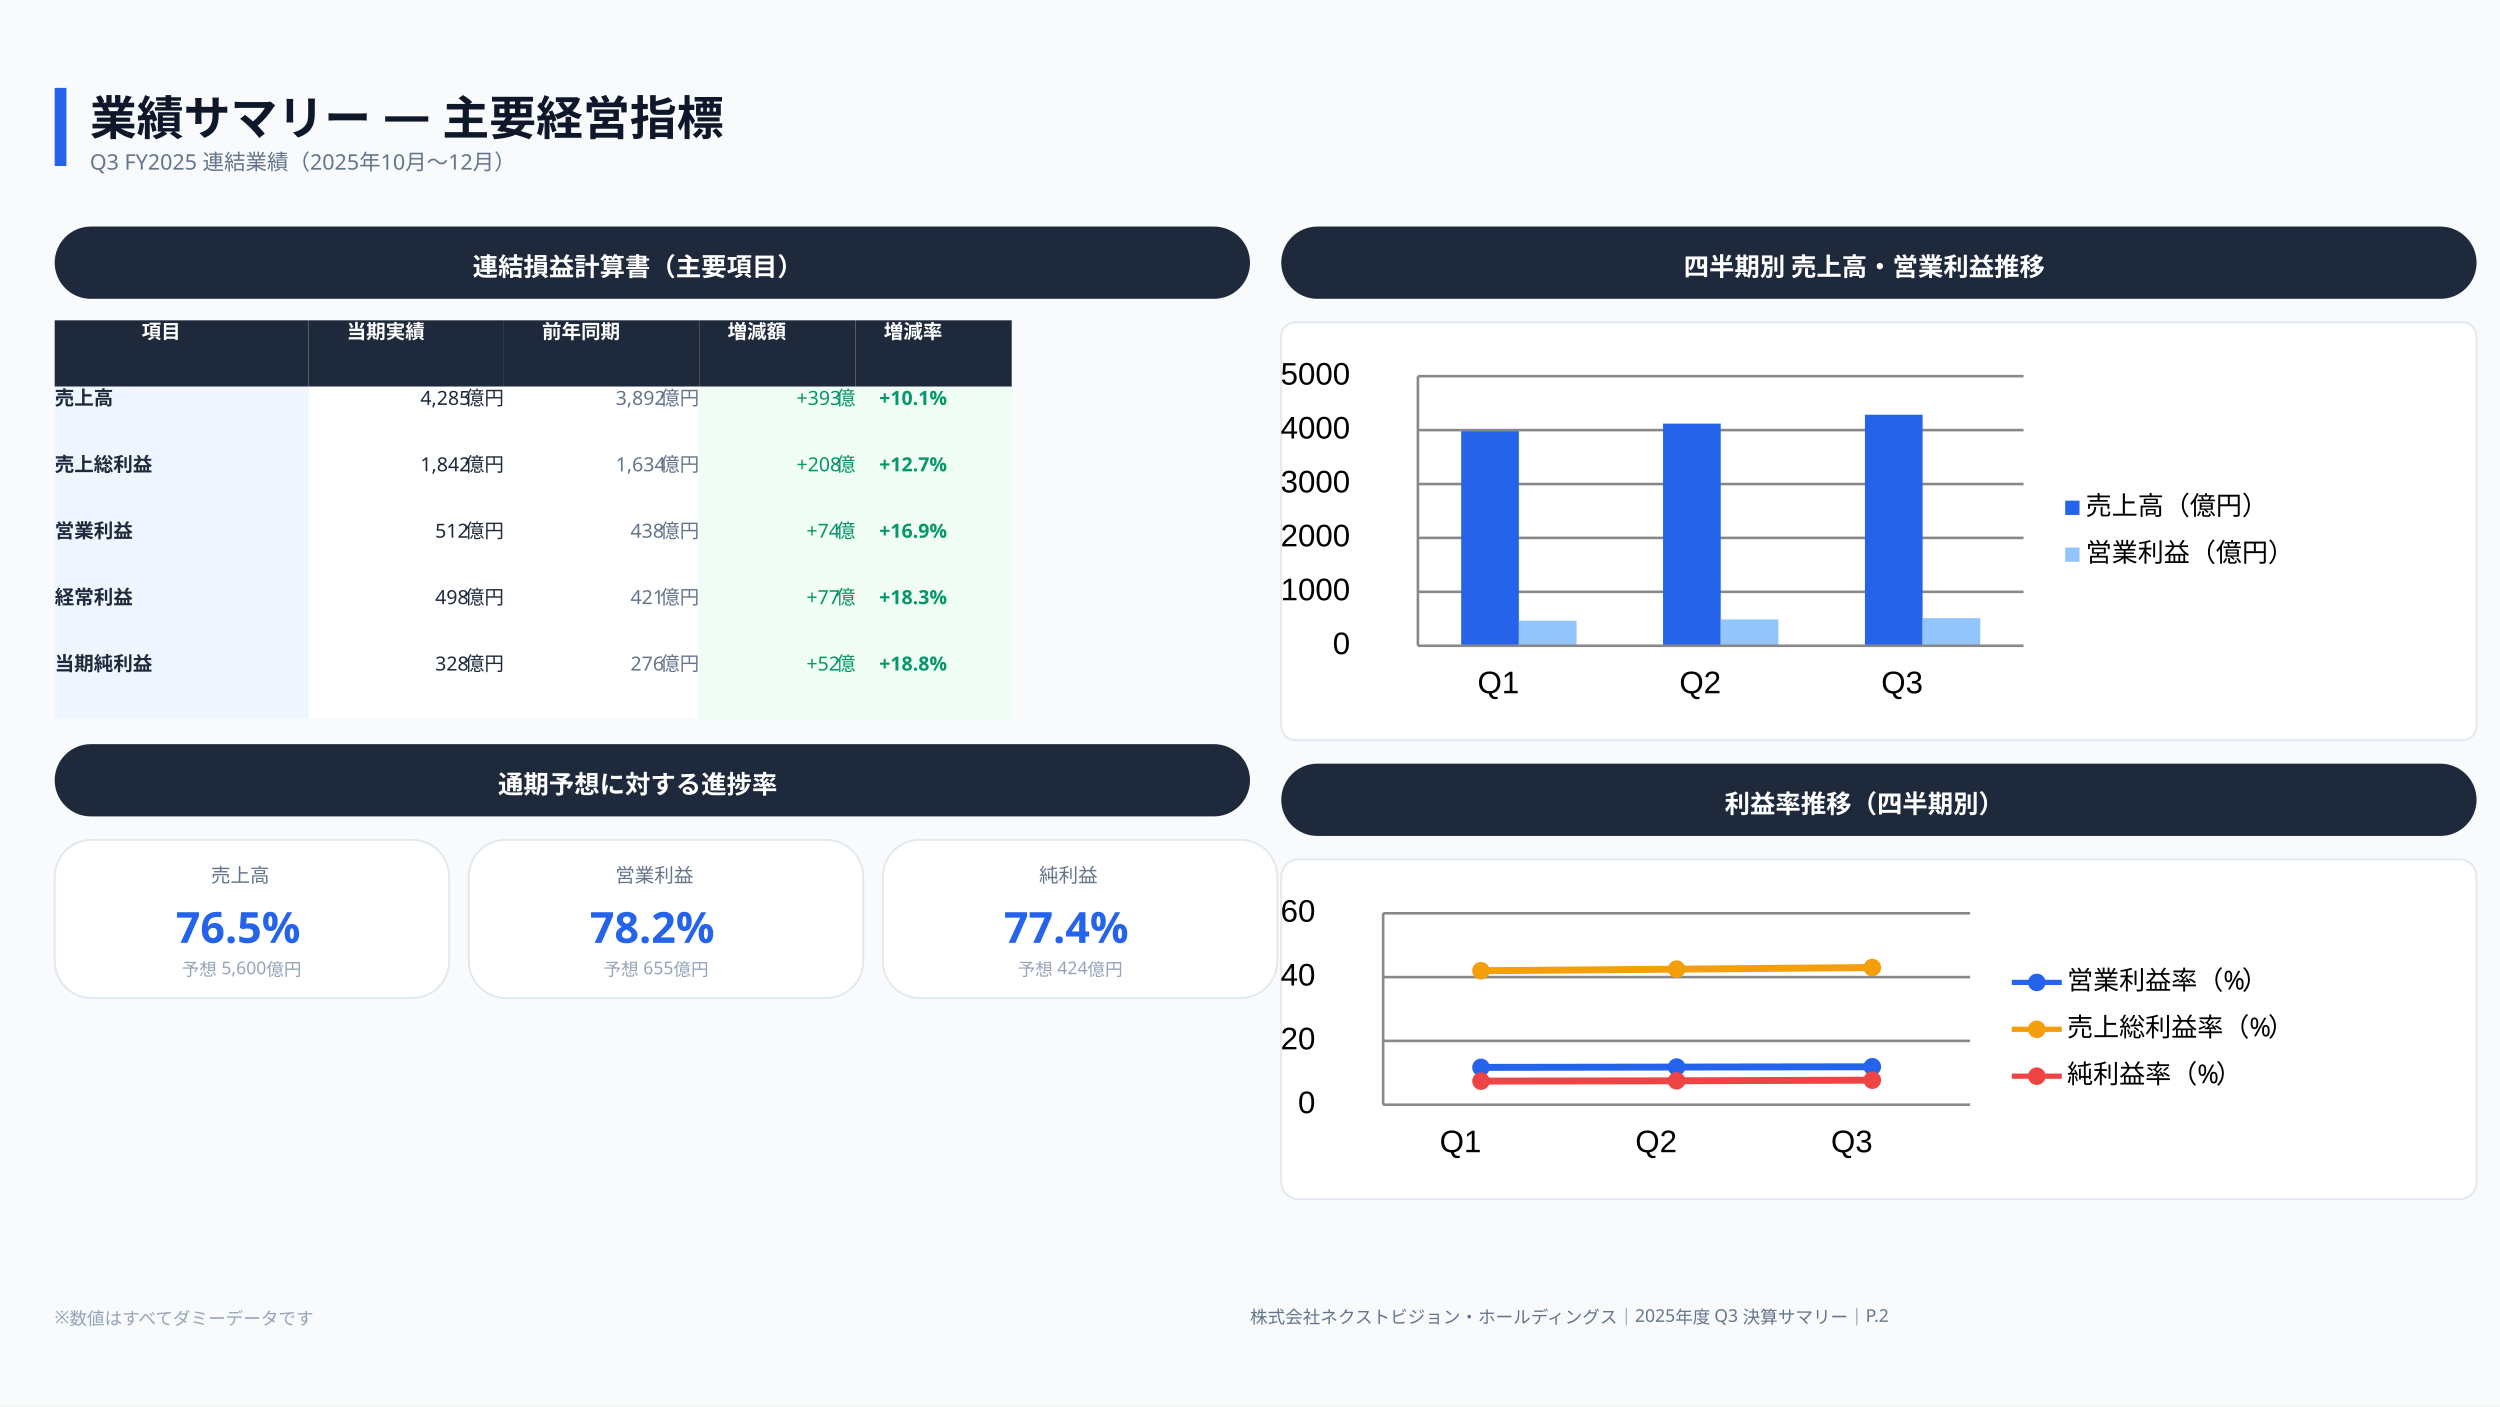
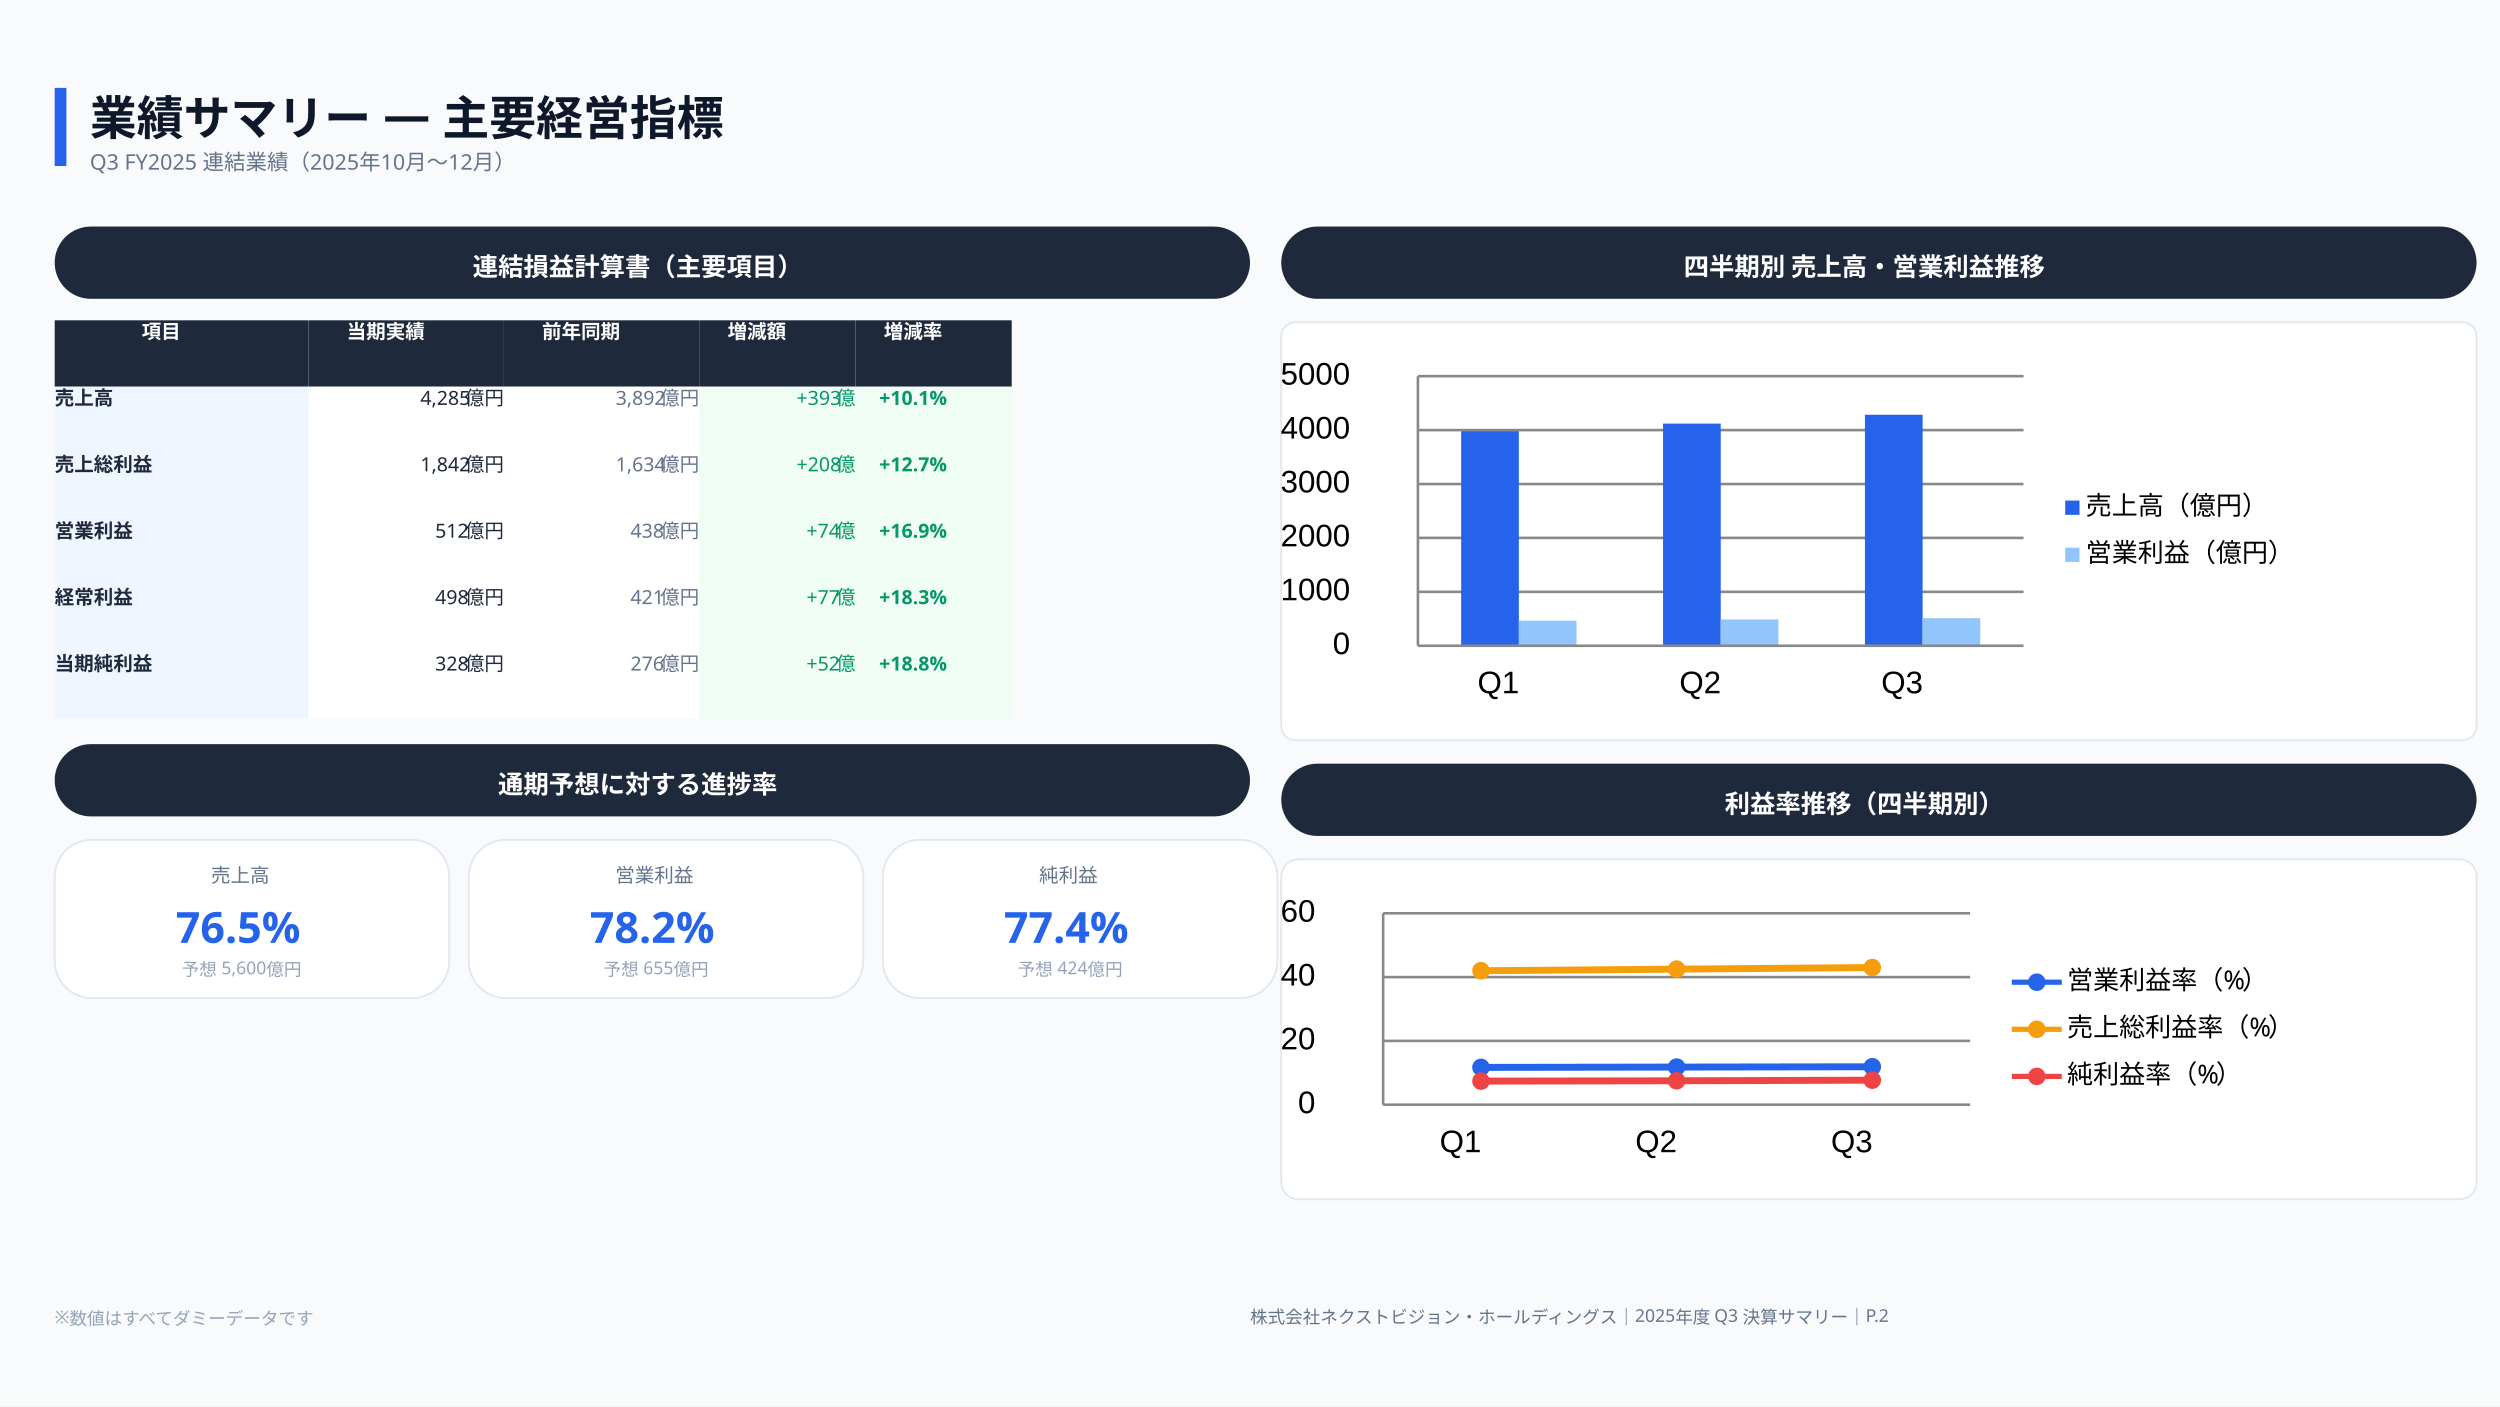
<svg xmlns="http://www.w3.org/2000/svg" viewBox="0 0 1280 720" width="1280" height="720">
  <rect width="1280" height="720" fill="#f8fafc" />
  <g role="img" aria-label="Shape 0" data-pptx-id="257.2" data-pptx-path="0" transform="translate(28, 45)">
    <rect fill="#2563eb" stroke-width="1.333" stroke="none" width="6" height="40" />
  </g>
  <g role="img" aria-label="Text 1" data-pptx-id="257.3" data-pptx-path="1" transform="translate(46, 41)">
    <rect fill="none" stroke-width="1.333" stroke="none" width="1206" height="32" />
    <text x="0" y="28.08" xml:space="preserve">
      <tspan x="0" dy="0" text-anchor="start" font-size="24" font-family="'Noto Sans JP', sans-serif" font-weight="bold" fill="#0f172a">業績サマリー ― 主要経営指標</tspan>
    </text>
  </g>
  <g role="img" aria-label="Text 2" data-pptx-id="257.4" data-pptx-path="2" transform="translate(46, 74)">
    <rect fill="none" stroke-width="1.333" stroke="none" width="1206" height="15" />
    <text x="0" y="12.87" xml:space="preserve">
      <tspan x="0" dy="0" text-anchor="start" font-size="11" font-family="'Noto Sans JP', sans-serif" fill="#64748b">Q3 FY2025 連結業績（2025年10月〜12月）</tspan>
    </text>
  </g>
  <g role="img" aria-label="Shape 3" data-pptx-id="257.5" data-pptx-path="3" transform="translate(28, 116)">
    <rect fill="#1e293b" stroke-width="1.333" stroke="none" width="612" height="37" rx="18.5" ry="18.5" />
  </g>
  <g role="img" aria-label="Text 4" data-pptx-id="257.6" data-pptx-path="4" transform="translate(38, 126)">
    <rect fill="none" stroke-width="1.333" stroke="none" width="592" height="18" />
    <text x="0" y="15.21" xml:space="preserve">
      <tspan x="296" dy="0" text-anchor="middle" font-size="13" font-family="'Noto Sans JP', sans-serif" font-weight="bold" fill="#ffffff">連結損益計算書（主要項目）</tspan>
    </text>
  </g>
  <g role="img" aria-label="Table 0" data-pptx-id="257.3" data-pptx-path="5" transform="translate(28, 164)">
    <rect x="0" y="0" width="130" height="34" fill="#1e293b" />
    <g transform="translate(0, 0)">
      <text x="0" y="9.314" xml:space="preserve">
        <tspan x="65" dy="0" text-anchor="middle" font-size="10" font-family="游ゴシック, 'Noto Sans JP', Calibri, Carlito, sans-serif" font-weight="bold" fill="#ffffff">項目</tspan>
      </text>
    </g>
    <rect x="130" y="0" width="100" height="34" fill="#1e293b" />
    <g transform="translate(130, 0)">
      <text x="0" y="9.314" xml:space="preserve">
        <tspan x="50" dy="0" text-anchor="middle" font-size="10" font-family="游ゴシック, 'Noto Sans JP', Calibri, Carlito, sans-serif" font-weight="bold" fill="#ffffff">当期実績</tspan>
      </text>
    </g>
    <rect x="230" y="0" width="100" height="34" fill="#1e293b" />
    <g transform="translate(230, 0)">
      <text x="0" y="9.314" xml:space="preserve">
        <tspan x="50" dy="0" text-anchor="middle" font-size="10" font-family="游ゴシック, 'Noto Sans JP', Calibri, Carlito, sans-serif" font-weight="bold" fill="#ffffff">前年同期</tspan>
      </text>
    </g>
    <rect x="330" y="0" width="80" height="34" fill="#1e293b" />
    <g transform="translate(330, 0)">
      <text x="0" y="9.314" xml:space="preserve">
        <tspan x="40" dy="0" text-anchor="middle" font-size="10" font-family="游ゴシック, 'Noto Sans JP', Calibri, Carlito, sans-serif" font-weight="bold" fill="#ffffff">増減額</tspan>
      </text>
    </g>
    <rect x="410" y="0" width="80" height="34" fill="#1e293b" />
    <g transform="translate(410, 0)">
      <text x="0" y="9.314" xml:space="preserve">
        <tspan x="40" dy="0" text-anchor="middle" font-size="10" font-family="游ゴシック, 'Noto Sans JP', Calibri, Carlito, sans-serif" font-weight="bold" fill="#ffffff">増減率</tspan>
      </text>
    </g>
    <rect x="0" y="34" width="130" height="34" fill="#eff6ff" />
    <g transform="translate(0, 34)">
      <text x="0" y="9.314" xml:space="preserve">
        <tspan x="0" dy="0" text-anchor="start" font-size="10" font-family="游ゴシック, 'Noto Sans JP', Calibri, Carlito, sans-serif" font-weight="bold" fill="#1e293b">売上高</tspan>
      </text>
    </g>
    <rect x="130" y="34" width="100" height="34" fill="#ffffff" />
    <g transform="translate(130, 34)">
      <text x="0" y="9.314" xml:space="preserve">
        <tspan x="57.231" dy="0" text-anchor="start" font-size="10" font-family="Calibri, Carlito, 游ゴシック, 'Noto Sans JP', sans-serif" fill="#1e293b">4,285</tspan>
        <tspan x="80" text-anchor="start" font-size="10" font-family="游ゴシック, 'Noto Sans JP', Calibri, Carlito, sans-serif" fill="#1e293b">億円</tspan>
      </text>
    </g>
    <rect x="230" y="34" width="100" height="34" fill="#ffffff" />
    <g transform="translate(230, 34)">
      <text x="0" y="9.314" xml:space="preserve">
        <tspan x="57.231" dy="0" text-anchor="start" font-size="10" font-family="Calibri, Carlito, 游ゴシック, 'Noto Sans JP', sans-serif" fill="#64748b">3,892</tspan>
        <tspan x="80" text-anchor="start" font-size="10" font-family="游ゴシック, 'Noto Sans JP', Calibri, Carlito, sans-serif" fill="#64748b">億円</tspan>
      </text>
    </g>
    <rect x="330" y="34" width="80" height="34" fill="#f0fdf4" />
    <g transform="translate(330, 34)">
      <text x="0" y="9.314" xml:space="preserve">
        <tspan x="49.814" dy="0" text-anchor="start" font-size="10" font-family="Calibri, Carlito, 游ゴシック, 'Noto Sans JP', sans-serif" fill="#059669">+393</tspan>
        <tspan x="70" text-anchor="start" font-size="10" font-family="游ゴシック, 'Noto Sans JP', Calibri, Carlito, sans-serif" fill="#059669">億</tspan>
      </text>
    </g>
    <rect x="410" y="34" width="80" height="34" fill="#f0fdf4" />
    <g transform="translate(410, 34)">
      <text x="0" y="9.314" xml:space="preserve">
        <tspan x="40" dy="0" text-anchor="middle" font-size="10" font-family="Calibri, Carlito, 游ゴシック, 'Noto Sans JP', sans-serif" font-weight="bold" fill="#059669">+10.1%</tspan>
      </text>
    </g>
    <rect x="0" y="68" width="130" height="34" fill="#eff6ff" />
    <g transform="translate(0, 68)">
      <text x="0" y="9.314" xml:space="preserve">
        <tspan x="0" dy="0" text-anchor="start" font-size="10" font-family="游ゴシック, 'Noto Sans JP', Calibri, Carlito, sans-serif" font-weight="bold" fill="#1e293b">売上総利益</tspan>
      </text>
    </g>
    <rect x="130" y="68" width="100" height="34" fill="#ffffff" />
    <g transform="translate(130, 68)">
      <text x="0" y="9.314" xml:space="preserve">
        <tspan x="57.231" dy="0" text-anchor="start" font-size="10" font-family="Calibri, Carlito, 游ゴシック, 'Noto Sans JP', sans-serif" fill="#1e293b">1,842</tspan>
        <tspan x="80" text-anchor="start" font-size="10" font-family="游ゴシック, 'Noto Sans JP', Calibri, Carlito, sans-serif" fill="#1e293b">億円</tspan>
      </text>
    </g>
    <rect x="230" y="68" width="100" height="34" fill="#ffffff" />
    <g transform="translate(230, 68)">
      <text x="0" y="9.314" xml:space="preserve">
        <tspan x="57.231" dy="0" text-anchor="start" font-size="10" font-family="Calibri, Carlito, 游ゴシック, 'Noto Sans JP', sans-serif" fill="#64748b">1,634</tspan>
        <tspan x="80" text-anchor="start" font-size="10" font-family="游ゴシック, 'Noto Sans JP', Calibri, Carlito, sans-serif" fill="#64748b">億円</tspan>
      </text>
    </g>
    <rect x="330" y="68" width="80" height="34" fill="#f0fdf4" />
    <g transform="translate(330, 68)">
      <text x="0" y="9.314" xml:space="preserve">
        <tspan x="49.814" dy="0" text-anchor="start" font-size="10" font-family="Calibri, Carlito, 游ゴシック, 'Noto Sans JP', sans-serif" fill="#059669">+208</tspan>
        <tspan x="70" text-anchor="start" font-size="10" font-family="游ゴシック, 'Noto Sans JP', Calibri, Carlito, sans-serif" fill="#059669">億</tspan>
      </text>
    </g>
    <rect x="410" y="68" width="80" height="34" fill="#f0fdf4" />
    <g transform="translate(410, 68)">
      <text x="0" y="9.314" xml:space="preserve">
        <tspan x="40" dy="0" text-anchor="middle" font-size="10" font-family="Calibri, Carlito, 游ゴシック, 'Noto Sans JP', sans-serif" font-weight="bold" fill="#059669">+12.7%</tspan>
      </text>
    </g>
    <rect x="0" y="102" width="130" height="34" fill="#eff6ff" />
    <g transform="translate(0, 102)">
      <text x="0" y="9.314" xml:space="preserve">
        <tspan x="0" dy="0" text-anchor="start" font-size="10" font-family="游ゴシック, 'Noto Sans JP', Calibri, Carlito, sans-serif" font-weight="bold" fill="#1e293b">営業利益</tspan>
      </text>
    </g>
    <rect x="130" y="102" width="100" height="34" fill="#ffffff" />
    <g transform="translate(130, 102)">
      <text x="0" y="9.314" xml:space="preserve">
        <tspan x="64.795" dy="0" text-anchor="start" font-size="10" font-family="Calibri, Carlito, 游ゴシック, 'Noto Sans JP', sans-serif" fill="#1e293b">512</tspan>
        <tspan x="80" text-anchor="start" font-size="10" font-family="游ゴシック, 'Noto Sans JP', Calibri, Carlito, sans-serif" fill="#1e293b">億円</tspan>
      </text>
    </g>
    <rect x="230" y="102" width="100" height="34" fill="#ffffff" />
    <g transform="translate(230, 102)">
      <text x="0" y="9.314" xml:space="preserve">
        <tspan x="64.795" dy="0" text-anchor="start" font-size="10" font-family="Calibri, Carlito, 游ゴシック, 'Noto Sans JP', sans-serif" fill="#64748b">438</tspan>
        <tspan x="80" text-anchor="start" font-size="10" font-family="游ゴシック, 'Noto Sans JP', Calibri, Carlito, sans-serif" fill="#64748b">億円</tspan>
      </text>
    </g>
    <rect x="330" y="102" width="80" height="34" fill="#f0fdf4" />
    <g transform="translate(330, 102)">
      <text x="0" y="9.314" xml:space="preserve">
        <tspan x="54.883" dy="0" text-anchor="start" font-size="10" font-family="Calibri, Carlito, 游ゴシック, 'Noto Sans JP', sans-serif" fill="#059669">+74</tspan>
        <tspan x="70" text-anchor="start" font-size="10" font-family="游ゴシック, 'Noto Sans JP', Calibri, Carlito, sans-serif" fill="#059669">億</tspan>
      </text>
    </g>
    <rect x="410" y="102" width="80" height="34" fill="#f0fdf4" />
    <g transform="translate(410, 102)">
      <text x="0" y="9.314" xml:space="preserve">
        <tspan x="40" dy="0" text-anchor="middle" font-size="10" font-family="Calibri, Carlito, 游ゴシック, 'Noto Sans JP', sans-serif" font-weight="bold" fill="#059669">+16.9%</tspan>
      </text>
    </g>
    <rect x="0" y="136" width="130" height="34" fill="#eff6ff" />
    <g transform="translate(0, 136)">
      <text x="0" y="9.314" xml:space="preserve">
        <tspan x="0" dy="0" text-anchor="start" font-size="10" font-family="游ゴシック, 'Noto Sans JP', Calibri, Carlito, sans-serif" font-weight="bold" fill="#1e293b">経常利益</tspan>
      </text>
    </g>
    <rect x="130" y="136" width="100" height="34" fill="#ffffff" />
    <g transform="translate(130, 136)">
      <text x="0" y="9.314" xml:space="preserve">
        <tspan x="64.795" dy="0" text-anchor="start" font-size="10" font-family="Calibri, Carlito, 游ゴシック, 'Noto Sans JP', sans-serif" fill="#1e293b">498</tspan>
        <tspan x="80" text-anchor="start" font-size="10" font-family="游ゴシック, 'Noto Sans JP', Calibri, Carlito, sans-serif" fill="#1e293b">億円</tspan>
      </text>
    </g>
    <rect x="230" y="136" width="100" height="34" fill="#ffffff" />
    <g transform="translate(230, 136)">
      <text x="0" y="9.314" xml:space="preserve">
        <tspan x="64.795" dy="0" text-anchor="start" font-size="10" font-family="Calibri, Carlito, 游ゴシック, 'Noto Sans JP', sans-serif" fill="#64748b">421</tspan>
        <tspan x="80" text-anchor="start" font-size="10" font-family="游ゴシック, 'Noto Sans JP', Calibri, Carlito, sans-serif" fill="#64748b">億円</tspan>
      </text>
    </g>
    <rect x="330" y="136" width="80" height="34" fill="#f0fdf4" />
    <g transform="translate(330, 136)">
      <text x="0" y="9.314" xml:space="preserve">
        <tspan x="54.883" dy="0" text-anchor="start" font-size="10" font-family="Calibri, Carlito, 游ゴシック, 'Noto Sans JP', sans-serif" fill="#059669">+77</tspan>
        <tspan x="70" text-anchor="start" font-size="10" font-family="游ゴシック, 'Noto Sans JP', Calibri, Carlito, sans-serif" fill="#059669">億</tspan>
      </text>
    </g>
    <rect x="410" y="136" width="80" height="34" fill="#f0fdf4" />
    <g transform="translate(410, 136)">
      <text x="0" y="9.314" xml:space="preserve">
        <tspan x="40" dy="0" text-anchor="middle" font-size="10" font-family="Calibri, Carlito, 游ゴシック, 'Noto Sans JP', sans-serif" font-weight="bold" fill="#059669">+18.3%</tspan>
      </text>
    </g>
    <rect x="0" y="170" width="130" height="34" fill="#eff6ff" />
    <g transform="translate(0, 170)">
      <text x="0" y="9.314" xml:space="preserve">
        <tspan x="0" dy="0" text-anchor="start" font-size="10" font-family="游ゴシック, 'Noto Sans JP', Calibri, Carlito, sans-serif" font-weight="bold" fill="#1e293b">当期純利益</tspan>
      </text>
    </g>
    <rect x="130" y="170" width="100" height="34" fill="#ffffff" />
    <g transform="translate(130, 170)">
      <text x="0" y="9.314" xml:space="preserve">
        <tspan x="64.795" dy="0" text-anchor="start" font-size="10" font-family="Calibri, Carlito, 游ゴシック, 'Noto Sans JP', sans-serif" fill="#1e293b">328</tspan>
        <tspan x="80" text-anchor="start" font-size="10" font-family="游ゴシック, 'Noto Sans JP', Calibri, Carlito, sans-serif" fill="#1e293b">億円</tspan>
      </text>
    </g>
    <rect x="230" y="170" width="100" height="34" fill="#ffffff" />
    <g transform="translate(230, 170)">
      <text x="0" y="9.314" xml:space="preserve">
        <tspan x="64.795" dy="0" text-anchor="start" font-size="10" font-family="Calibri, Carlito, 游ゴシック, 'Noto Sans JP', sans-serif" fill="#64748b">276</tspan>
        <tspan x="80" text-anchor="start" font-size="10" font-family="游ゴシック, 'Noto Sans JP', Calibri, Carlito, sans-serif" fill="#64748b">億円</tspan>
      </text>
    </g>
    <rect x="330" y="170" width="80" height="34" fill="#f0fdf4" />
    <g transform="translate(330, 170)">
      <text x="0" y="9.314" xml:space="preserve">
        <tspan x="54.883" dy="0" text-anchor="start" font-size="10" font-family="Calibri, Carlito, 游ゴシック, 'Noto Sans JP', sans-serif" fill="#059669">+52</tspan>
        <tspan x="70" text-anchor="start" font-size="10" font-family="游ゴシック, 'Noto Sans JP', Calibri, Carlito, sans-serif" fill="#059669">億</tspan>
      </text>
    </g>
    <rect x="410" y="170" width="80" height="34" fill="#f0fdf4" />
    <g transform="translate(410, 170)">
      <text x="0" y="9.314" xml:space="preserve">
        <tspan x="40" dy="0" text-anchor="middle" font-size="10" font-family="Calibri, Carlito, 游ゴシック, 'Noto Sans JP', sans-serif" font-weight="bold" fill="#059669">+18.8%</tspan>
      </text>
    </g>
  </g>
  <g role="img" aria-label="Shape 5" data-pptx-id="257.8" data-pptx-path="6" transform="translate(28, 381)">
    <rect fill="#1e293b" stroke-width="1.333" stroke="none" width="612" height="37" rx="18.5" ry="18.5" />
  </g>
  <g role="img" aria-label="Text 6" data-pptx-id="257.9" data-pptx-path="7" transform="translate(38, 391)">
    <rect fill="none" stroke-width="1.333" stroke="none" width="592" height="18" />
    <text x="0" y="15.21" xml:space="preserve">
      <tspan x="296" dy="0" text-anchor="middle" font-size="13" font-family="'Noto Sans JP', sans-serif" font-weight="bold" fill="#ffffff">通期予想に対する進捗率</tspan>
    </text>
  </g>
  <g role="img" aria-label="Shape 7" data-pptx-id="257.10" data-pptx-path="8" transform="translate(28, 430)">
    <rect fill="#ffffff" stroke-width="1" stroke="#e2e8f0" width="202" height="81" rx="18.963" ry="18.963" />
  </g>
  <g role="img" aria-label="Text 8" data-pptx-id="257.11" data-pptx-path="9" transform="translate(108, 440)">
    <rect fill="none" stroke-width="1.333" stroke="none" width="40" height="13" />
    <text x="0" y="11.7" xml:space="preserve">
      <tspan x="0" dy="0" text-anchor="start" font-size="10" font-family="'Noto Sans JP', sans-serif" fill="#64748b">売上高</tspan>
    </text>
  </g>
  <g role="img" aria-label="Text 9" data-pptx-id="257.12" data-pptx-path="10" transform="translate(90, 457)">
    <rect fill="none" stroke-width="1.333" stroke="none" width="78" height="30" />
    <text x="0" y="25.74" xml:space="preserve">
      <tspan x="0" dy="0" text-anchor="start" font-size="22" font-family="'Noto Sans JP', sans-serif" font-weight="bold" fill="#2563eb">76.5%</tspan>
    </text>
  </g>
  <g role="img" aria-label="Text 10" data-pptx-id="257.13" data-pptx-path="11" transform="translate(93, 489)">
    <rect fill="none" stroke-width="1.333" stroke="none" width="72" height="12" />
    <text x="0" y="10.53" xml:space="preserve">
      <tspan x="0" dy="0" text-anchor="start" font-size="9" font-family="'Noto Sans JP', sans-serif" fill="#94a3b8">予想 5,600億円</tspan>
    </text>
  </g>
  <g role="img" aria-label="Shape 11" data-pptx-id="257.14" data-pptx-path="12" transform="translate(240, 430)">
    <rect fill="#ffffff" stroke-width="1" stroke="#e2e8f0" width="202" height="81" rx="18.963" ry="18.963" />
  </g>
  <g role="img" aria-label="Text 12" data-pptx-id="257.15" data-pptx-path="13" transform="translate(315, 440)">
    <rect fill="none" stroke-width="1.333" stroke="none" width="50" height="13" />
    <text x="0" y="11.7" xml:space="preserve">
      <tspan x="0" dy="0" text-anchor="start" font-size="10" font-family="'Noto Sans JP', sans-serif" fill="#64748b">営業利益</tspan>
    </text>
  </g>
  <g role="img" aria-label="Text 13" data-pptx-id="257.16" data-pptx-path="14" transform="translate(302, 457)">
    <rect fill="none" stroke-width="1.333" stroke="none" width="78" height="30" />
    <text x="0" y="25.74" xml:space="preserve">
      <tspan x="0" dy="0" text-anchor="start" font-size="22" font-family="'Noto Sans JP', sans-serif" font-weight="bold" fill="#2563eb">78.2%</tspan>
    </text>
  </g>
  <g role="img" aria-label="Text 14" data-pptx-id="257.17" data-pptx-path="15" transform="translate(309, 489)">
    <rect fill="none" stroke-width="1.333" stroke="none" width="64" height="12" />
    <text x="0" y="10.53" xml:space="preserve">
      <tspan x="0" dy="0" text-anchor="start" font-size="9" font-family="'Noto Sans JP', sans-serif" fill="#94a3b8">予想 655億円</tspan>
    </text>
  </g>
  <g role="img" aria-label="Shape 15" data-pptx-id="257.18" data-pptx-path="16" transform="translate(452, 430)">
    <rect fill="#ffffff" stroke-width="1" stroke="#e2e8f0" width="202" height="81" rx="18.963" ry="18.963" />
  </g>
  <g role="img" aria-label="Text 16" data-pptx-id="257.19" data-pptx-path="17" transform="translate(532, 440)">
    <rect fill="none" stroke-width="1.333" stroke="none" width="40" height="13" />
    <text x="0" y="11.7" xml:space="preserve">
      <tspan x="0" dy="0" text-anchor="start" font-size="10" font-family="'Noto Sans JP', sans-serif" fill="#64748b">純利益</tspan>
    </text>
  </g>
  <g role="img" aria-label="Text 17" data-pptx-id="257.20" data-pptx-path="18" transform="translate(514, 457)">
    <rect fill="none" stroke-width="1.333" stroke="none" width="78" height="30" />
    <text x="0" y="25.74" xml:space="preserve">
      <tspan x="0" dy="0" text-anchor="start" font-size="22" font-family="'Noto Sans JP', sans-serif" font-weight="bold" fill="#2563eb">77.4%</tspan>
    </text>
  </g>
  <g role="img" aria-label="Text 18" data-pptx-id="257.21" data-pptx-path="19" transform="translate(521, 489)">
    <rect fill="none" stroke-width="1.333" stroke="none" width="64" height="12" />
    <text x="0" y="10.53" xml:space="preserve">
      <tspan x="0" dy="0" text-anchor="start" font-size="9" font-family="'Noto Sans JP', sans-serif" fill="#94a3b8">予想 424億円</tspan>
    </text>
  </g>
  <g role="img" aria-label="Shape 19" data-pptx-id="257.22" data-pptx-path="20" transform="translate(656, 116)">
    <rect fill="#1e293b" stroke-width="1.333" stroke="none" width="612" height="37" rx="18.5" ry="18.5" />
  </g>
  <g role="img" aria-label="Text 20" data-pptx-id="257.23" data-pptx-path="21" transform="translate(666, 126)">
    <rect fill="none" stroke-width="1.333" stroke="none" width="592" height="18" />
    <text x="0" y="15.21" xml:space="preserve">
      <tspan x="296" dy="0" text-anchor="middle" font-size="13" font-family="'Noto Sans JP', sans-serif" font-weight="bold" fill="#ffffff">四半期別 売上高・営業利益推移</tspan>
    </text>
  </g>
  <g role="img" aria-label="Shape 21" data-pptx-id="257.24" data-pptx-path="22" transform="translate(656, 165)">
    <rect fill="#ffffff" stroke-width="1" stroke="#e2e8f0" width="612" height="214" rx="7.178" ry="7.178" />
  </g>
  <g role="img" aria-label="Chart 0" data-pptx-id="257.25" data-pptx-path="23" transform="translate(668, 177) scale(1, 1) translate(0, 0)">
    <g transform="translate(57.971, 126.016)">
      <line stroke-width="1.333" stroke="#888888" stroke-linecap="butt" stroke-linejoin="round" fill="none" x1="0" y1="0" x2="310.082" y2="0" />
    </g>
    <g transform="translate(57.971, 98.413)">
      <line stroke-width="1.333" stroke="#888888" stroke-linecap="butt" stroke-linejoin="round" fill="none" x1="0" y1="0" x2="310.082" y2="0" />
    </g>
    <g transform="translate(57.971, 70.81)">
      <line stroke-width="1.333" stroke="#888888" stroke-linecap="butt" stroke-linejoin="round" fill="none" x1="0" y1="0" x2="310.082" y2="0" />
    </g>
    <g transform="translate(57.971, 43.207)">
      <line stroke-width="1.333" stroke="#888888" stroke-linecap="butt" stroke-linejoin="round" fill="none" x1="0" y1="0" x2="310.082" y2="0" />
    </g>
    <g transform="translate(57.971, 15.604)">
      <line stroke-width="1.333" stroke="#888888" stroke-linecap="butt" stroke-linejoin="round" fill="none" x1="0" y1="0" x2="310.082" y2="0" />
    </g>
    <g transform="translate(80.12, 43.759)">
      <rect fill="#2563eb" stroke="none" width="29.532" height="109.859" />
    </g>
    <g transform="translate(109.651, 140.783)">
      <rect fill="#93c5fd" stroke="none" width="29.532" height="12.835" />
    </g>
    <g transform="translate(183.481, 39.895)">
      <rect fill="#2563eb" stroke="none" width="29.532" height="113.724" />
    </g>
    <g transform="translate(213.012, 140.148)">
      <rect fill="#93c5fd" stroke="none" width="29.532" height="13.47" />
    </g>
    <g transform="translate(286.841, 35.34)">
      <rect fill="#2563eb" stroke="none" width="29.532" height="118.278" />
    </g>
    <g transform="translate(316.373, 139.486)">
      <rect fill="#93c5fd" stroke="none" width="29.532" height="14.133" />
    </g>
    <g transform="translate(57.971, 15.604)">
      <line stroke-width="1.333" stroke="#888888" stroke-linecap="butt" stroke-linejoin="round" fill="none" x1="0" y1="0" x2="0" y2="138.014" />
    </g>
    <g transform="translate(57.971, 153.618)">
      <line stroke-width="1.333" stroke="#888888" stroke-linecap="butt" stroke-linejoin="round" fill="none" x1="0" y1="0" x2="310.082" y2="0" />
    </g>
    <g transform="translate(0, 142.129)">
      <rect fill="none" stroke="none" width="44.26" height="26.812" />
      <text x="0" y="15.809" xml:space="preserve">
        <tspan x="44.26" dy="0" text-anchor="end" font-size="16" font-family="Arial, Arimo, 游ゴシック, 'Noto Sans JP', sans-serif" fill="#000000">0</tspan>
      </text>
    </g>
    <g transform="translate(0, 114.526)">
      <rect fill="none" stroke="none" width="44.26" height="26.812" />
      <text x="0" y="15.809" xml:space="preserve">
        <tspan x="44.26" dy="0" text-anchor="end" font-size="16" font-family="Arial, Arimo, 游ゴシック, 'Noto Sans JP', sans-serif" fill="#000000">1000</tspan>
      </text>
    </g>
    <g transform="translate(0, 86.923)">
      <rect fill="none" stroke="none" width="44.26" height="26.812" />
      <text x="0" y="15.809" xml:space="preserve">
        <tspan x="44.26" dy="0" text-anchor="end" font-size="16" font-family="Arial, Arimo, 游ゴシック, 'Noto Sans JP', sans-serif" fill="#000000">2000</tspan>
      </text>
    </g>
    <g transform="translate(0, 59.32)">
      <rect fill="none" stroke="none" width="44.26" height="26.812" />
      <text x="0" y="15.809" xml:space="preserve">
        <tspan x="44.26" dy="0" text-anchor="end" font-size="16" font-family="Arial, Arimo, 游ゴシック, 'Noto Sans JP', sans-serif" fill="#000000">3000</tspan>
      </text>
    </g>
    <g transform="translate(0, 31.718)">
      <rect fill="none" stroke="none" width="44.26" height="26.812" />
      <text x="0" y="15.809" xml:space="preserve">
        <tspan x="44.26" dy="0" text-anchor="end" font-size="16" font-family="Arial, Arimo, 游ゴシック, 'Noto Sans JP', sans-serif" fill="#000000">4000</tspan>
      </text>
    </g>
    <g transform="translate(0, 4.115)">
      <rect fill="none" stroke="none" width="44.26" height="26.812" />
      <text x="0" y="15.809" xml:space="preserve">
        <tspan x="44.26" dy="0" text-anchor="end" font-size="16" font-family="Arial, Arimo, 游ゴシック, 'Noto Sans JP', sans-serif" fill="#000000">5000</tspan>
      </text>
    </g>
    <g transform="translate(57.971, 162.133)">
      <rect fill="none" stroke="none" width="103.361" height="26.812" />
      <text x="0" y="15.809" xml:space="preserve">
        <tspan x="51.68" dy="0" text-anchor="middle" font-size="16" font-family="Arial, Arimo, 游ゴシック, 'Noto Sans JP', sans-serif" fill="#000000">Q1</tspan>
      </text>
    </g>
    <g transform="translate(161.332, 162.133)">
      <rect fill="none" stroke="none" width="103.361" height="26.812" />
      <text x="0" y="15.809" xml:space="preserve">
        <tspan x="51.68" dy="0" text-anchor="middle" font-size="16" font-family="Arial, Arimo, 游ゴシック, 'Noto Sans JP', sans-serif" fill="#000000">Q2</tspan>
      </text>
    </g>
    <g transform="translate(264.693, 162.133)">
      <rect fill="none" stroke="none" width="103.361" height="26.812" />
      <text x="0" y="15.809" xml:space="preserve">
        <tspan x="51.68" dy="0" text-anchor="middle" font-size="16" font-family="Arial, Arimo, 游ゴシック, 'Noto Sans JP', sans-serif" fill="#000000">Q3</tspan>
      </text>
    </g>
-     <g transform="translate(389.387, 79.34)">
+     <g transform="translate(389.387, 79.283)">
      <rect fill="#2563eb" stroke="none" width="7.32" height="7.32" />
    </g>
-     <g transform="translate(399.867, 74.181)">
+     <g transform="translate(399.867, 74.124)">
      <rect fill="none" stroke="none" width="106.667" height="24.414" />
      <text x="0" y="12.419" xml:space="preserve">
        <tspan x="0" dy="0" text-anchor="start" font-size="13.333" font-family="游ゴシック, 'Noto Sans JP', Calibri, Carlito, sans-serif" fill="#000000">売上高（億円）</tspan>
      </text>
    </g>
-     <g transform="translate(389.387, 103.34)">
+     <g transform="translate(389.387, 103.397)">
      <rect fill="#93c5fd" stroke="none" width="7.32" height="7.32" />
    </g>
-     <g transform="translate(399.867, 98.181)">
+     <g transform="translate(399.867, 98.237)">
      <rect fill="none" stroke="none" width="111.467" height="24.414" />
      <text x="0" y="12.419" xml:space="preserve">
        <tspan x="0" dy="0" text-anchor="start" font-size="13.333" font-family="游ゴシック, 'Noto Sans JP', Calibri, Carlito, sans-serif" fill="#000000">営業利益（億円）</tspan>
      </text>
    </g>
  </g>
  <g role="img" aria-label="Shape 22" data-pptx-id="257.26" data-pptx-path="24" transform="translate(656, 391)">
    <rect fill="#1e293b" stroke-width="1.333" stroke="none" width="612" height="37" rx="18.5" ry="18.5" />
  </g>
  <g role="img" aria-label="Text 23" data-pptx-id="257.27" data-pptx-path="25" transform="translate(666, 401)">
    <rect fill="none" stroke-width="1.333" stroke="none" width="592" height="18" />
    <text x="0" y="15.21" xml:space="preserve">
      <tspan x="296" dy="0" text-anchor="middle" font-size="13" font-family="'Noto Sans JP', sans-serif" font-weight="bold" fill="#ffffff">利益率推移（四半期別）</tspan>
    </text>
  </g>
  <g role="img" aria-label="Shape 24" data-pptx-id="257.28" data-pptx-path="26" transform="translate(656, 440)">
    <rect fill="#ffffff" stroke-width="1" stroke="#e2e8f0" width="612" height="174" rx="8.827" ry="8.827" />
  </g>
  <g role="img" aria-label="Chart 1" data-pptx-id="257.29" data-pptx-path="27" transform="translate(668, 452) scale(1, 1) translate(0, 0)">
    <g transform="translate(40.174, 80.947)">
      <line stroke-width="1.333" stroke="#888888" stroke-linecap="butt" stroke-linejoin="round" fill="none" x1="0" y1="0" x2="300.528" y2="0" />
    </g>
    <g transform="translate(40.174, 48.276)">
      <line stroke-width="1.333" stroke="#888888" stroke-linecap="butt" stroke-linejoin="round" fill="none" x1="0" y1="0" x2="300.528" y2="0" />
    </g>
    <g transform="translate(40.174, 15.604)">
      <line stroke-width="1.333" stroke="#888888" stroke-linecap="butt" stroke-linejoin="round" fill="none" x1="0" y1="0" x2="300.528" y2="0" />
    </g>
    <g transform="translate(90.262, 94.179)">
      <path fill="none" stroke-width="2.667" stroke="#2563eb" stroke-linecap="butt" stroke-linejoin="round" d="M 0 0.245 L 75.132 0.122 L 150.264 0" transform="scale(1.333333, 1.333333)" />
    </g>
    <g transform="translate(86.262, 90.506)">
      <ellipse fill="#2563eb" stroke-width="1" stroke="#2563eb" stroke-linecap="butt" stroke-linejoin="round" cx="4" cy="4" rx="4" ry="4" />
    </g>
    <g transform="translate(186.438, 90.342)">
      <ellipse fill="#2563eb" stroke-width="1" stroke="#2563eb" stroke-linecap="butt" stroke-linejoin="round" cx="4" cy="4" rx="4" ry="4" />
    </g>
    <g transform="translate(286.614, 90.179)">
      <ellipse fill="#2563eb" stroke-width="1" stroke="#2563eb" stroke-linecap="butt" stroke-linejoin="round" cx="4" cy="4" rx="4" ry="4" />
    </g>
    <g transform="translate(90.262, 43.375)">
      <path fill="none" stroke-width="2.667" stroke="#f59e0b" stroke-linecap="butt" stroke-linejoin="round" d="M 0 1.225 L 75.132 0.613 L 150.264 0" transform="scale(1.333333, 1.333333)" />
    </g>
    <g transform="translate(86.262, 41.008)">
      <ellipse fill="#f59e0b" stroke-width="1" stroke="#f59e0b" stroke-linecap="butt" stroke-linejoin="round" cx="4" cy="4" rx="4" ry="4" />
    </g>
    <g transform="translate(186.438, 40.192)">
      <ellipse fill="#f59e0b" stroke-width="1" stroke="#f59e0b" stroke-linecap="butt" stroke-linejoin="round" cx="4" cy="4" rx="4" ry="4" />
    </g>
    <g transform="translate(286.614, 39.375)">
      <ellipse fill="#f59e0b" stroke-width="1" stroke="#f59e0b" stroke-linecap="butt" stroke-linejoin="round" cx="4" cy="4" rx="4" ry="4" />
    </g>
    <g transform="translate(90.262, 101.04)">
      <path fill="none" stroke-width="2.667" stroke="#ef4444" stroke-linecap="butt" stroke-linejoin="round" d="M 0 0.368 L 75.132 0.245 L 150.264 0" transform="scale(1.333333, 1.333333)" />
    </g>
    <g transform="translate(86.262, 97.53)">
      <ellipse fill="#ef4444" stroke-width="1" stroke="#ef4444" stroke-linecap="butt" stroke-linejoin="round" cx="4" cy="4" rx="4" ry="4" />
    </g>
    <g transform="translate(186.438, 97.367)">
      <ellipse fill="#ef4444" stroke-width="1" stroke="#ef4444" stroke-linecap="butt" stroke-linejoin="round" cx="4" cy="4" rx="4" ry="4" />
    </g>
    <g transform="translate(286.614, 97.04)">
      <ellipse fill="#ef4444" stroke-width="1" stroke="#ef4444" stroke-linecap="butt" stroke-linejoin="round" cx="4" cy="4" rx="4" ry="4" />
    </g>
    <g transform="translate(40.174, 15.604)">
      <line stroke-width="1.333" stroke="#888888" stroke-linecap="butt" stroke-linejoin="round" fill="none" x1="0" y1="0" x2="0" y2="98.014" />
    </g>
    <g transform="translate(40.174, 113.618)">
      <line stroke-width="1.333" stroke="#888888" stroke-linecap="butt" stroke-linejoin="round" fill="none" x1="0" y1="0" x2="300.528" y2="0" />
    </g>
    <g transform="translate(0, 102.129)">
      <rect fill="none" stroke="none" width="26.464" height="26.812" />
      <text x="0" y="15.809" xml:space="preserve">
        <tspan x="26.464" dy="0" text-anchor="end" font-size="16" font-family="Arial, Arimo, 游ゴシック, 'Noto Sans JP', sans-serif" fill="#000000">0</tspan>
      </text>
    </g>
    <g transform="translate(0, 69.458)">
      <rect fill="none" stroke="none" width="26.464" height="26.812" />
      <text x="0" y="15.809" xml:space="preserve">
        <tspan x="26.464" dy="0" text-anchor="end" font-size="16" font-family="Arial, Arimo, 游ゴシック, 'Noto Sans JP', sans-serif" fill="#000000">20</tspan>
      </text>
    </g>
    <g transform="translate(0, 36.786)">
      <rect fill="none" stroke="none" width="26.464" height="26.812" />
      <text x="0" y="15.809" xml:space="preserve">
        <tspan x="26.464" dy="0" text-anchor="end" font-size="16" font-family="Arial, Arimo, 游ゴシック, 'Noto Sans JP', sans-serif" fill="#000000">40</tspan>
      </text>
    </g>
    <g transform="translate(0, 4.115)">
      <rect fill="none" stroke="none" width="26.464" height="26.812" />
      <text x="0" y="15.809" xml:space="preserve">
        <tspan x="26.464" dy="0" text-anchor="end" font-size="16" font-family="Arial, Arimo, 游ゴシック, 'Noto Sans JP', sans-serif" fill="#000000">60</tspan>
      </text>
    </g>
    <g transform="translate(40.174, 122.133)">
      <rect fill="none" stroke="none" width="100.176" height="26.812" />
      <text x="0" y="15.809" xml:space="preserve">
        <tspan x="50.088" dy="0" text-anchor="middle" font-size="16" font-family="Arial, Arimo, 游ゴシック, 'Noto Sans JP', sans-serif" fill="#000000">Q1</tspan>
      </text>
    </g>
    <g transform="translate(140.35, 122.133)">
      <rect fill="none" stroke="none" width="100.176" height="26.812" />
      <text x="0" y="15.809" xml:space="preserve">
        <tspan x="50.088" dy="0" text-anchor="middle" font-size="16" font-family="Arial, Arimo, 游ゴシック, 'Noto Sans JP', sans-serif" fill="#000000">Q2</tspan>
      </text>
    </g>
    <g transform="translate(240.526, 122.133)">
      <rect fill="none" stroke="none" width="100.176" height="26.812" />
      <text x="0" y="15.809" xml:space="preserve">
        <tspan x="50.088" dy="0" text-anchor="middle" font-size="16" font-family="Arial, Arimo, 游ゴシック, 'Noto Sans JP', sans-serif" fill="#000000">Q3</tspan>
      </text>
    </g>
-     <g transform="translate(362.035, 51)">
+     <g transform="translate(362.035, 50.887)">
      <line stroke-width="2.667" stroke="#2563eb" stroke-linecap="butt" stroke-linejoin="round" fill="none" x1="0" y1="0" x2="25.6" y2="0" />
    </g>
-     <g transform="translate(370.835, 47)">
+     <g transform="translate(370.835, 46.887)">
      <ellipse fill="#2563eb" stroke-width="1" stroke="#2563eb" stroke-linecap="butt" stroke-linejoin="round" cx="4" cy="4" rx="4" ry="4" />
    </g>
-     <g transform="translate(390.335, 42.181)">
+     <g transform="translate(390.335, 42.067)">
      <rect fill="none" stroke="none" width="116.198" height="24.414" />
      <text x="0" y="12.419" xml:space="preserve">
        <tspan x="0" dy="0" text-anchor="start" font-size="13.333" font-family="游ゴシック, 'Noto Sans JP', Calibri, Carlito, sans-serif" fill="#000000">営業利益率（</tspan>
        <tspan x="80" text-anchor="start" font-size="13.333" font-family="Calibri, Carlito, 游ゴシック, 'Noto Sans JP', sans-serif" fill="#000000">%</tspan>
        <tspan x="89.531" text-anchor="start" font-size="13.333" font-family="游ゴシック, 'Noto Sans JP', Calibri, Carlito, sans-serif" fill="#000000">）</tspan>
      </text>
    </g>
    <g transform="translate(362.035, 75)">
      <line stroke-width="2.667" stroke="#f59e0b" stroke-linecap="butt" stroke-linejoin="round" fill="none" x1="0" y1="0" x2="25.6" y2="0" />
    </g>
    <g transform="translate(370.835, 71)">
      <ellipse fill="#f59e0b" stroke-width="1" stroke="#f59e0b" stroke-linecap="butt" stroke-linejoin="round" cx="4" cy="4" rx="4" ry="4" />
    </g>
    <g transform="translate(390.335, 66.181)">
      <rect fill="none" stroke="none" width="120.998" height="24.414" />
      <text x="0" y="12.419" xml:space="preserve">
        <tspan x="0" dy="0" text-anchor="start" font-size="13.333" font-family="游ゴシック, 'Noto Sans JP', Calibri, Carlito, sans-serif" fill="#000000">売上総利益率（</tspan>
        <tspan x="93.333" text-anchor="start" font-size="13.333" font-family="Calibri, Carlito, 游ゴシック, 'Noto Sans JP', sans-serif" fill="#000000">%</tspan>
        <tspan x="102.865" text-anchor="start" font-size="13.333" font-family="游ゴシック, 'Noto Sans JP', Calibri, Carlito, sans-serif" fill="#000000">）</tspan>
      </text>
    </g>
-     <g transform="translate(362.035, 99)">
+     <g transform="translate(362.035, 99.113)">
      <line stroke-width="2.667" stroke="#ef4444" stroke-linecap="butt" stroke-linejoin="round" fill="none" x1="0" y1="0" x2="25.6" y2="0" />
    </g>
-     <g transform="translate(370.835, 95)">
+     <g transform="translate(370.835, 95.113)">
      <ellipse fill="#ef4444" stroke-width="1" stroke="#ef4444" stroke-linecap="butt" stroke-linejoin="round" cx="4" cy="4" rx="4" ry="4" />
    </g>
-     <g transform="translate(390.335, 90.181)">
+     <g transform="translate(390.335, 90.294)">
      <rect fill="none" stroke="none" width="102.865" height="24.414" />
      <text x="0" y="12.419" xml:space="preserve">
        <tspan x="0" dy="0" text-anchor="start" font-size="13.333" font-family="游ゴシック, 'Noto Sans JP', Calibri, Carlito, sans-serif" fill="#000000">純利益率（</tspan>
        <tspan x="66.667" text-anchor="start" font-size="13.333" font-family="Calibri, Carlito, 游ゴシック, 'Noto Sans JP', sans-serif" fill="#000000">%</tspan>
        <tspan x="76.198" text-anchor="start" font-size="13.333" font-family="游ゴシック, 'Noto Sans JP', Calibri, Carlito, sans-serif" fill="#000000">）</tspan>
      </text>
    </g>
  </g>
  <g role="img" aria-label="Text 25" data-pptx-id="257.30" data-pptx-path="28" transform="translate(28, 667)">
    <rect fill="none" stroke-width="1.333" stroke="none" width="612" height="12" />
    <text x="0" y="10.53" xml:space="preserve">
      <tspan x="0" dy="0" text-anchor="start" font-size="9" font-family="'Noto Sans JP', sans-serif" fill="#94a3b8">※数値はすべてダミーデータです</tspan>
    </text>
  </g>
  <g role="img" aria-label="Text 26" data-pptx-id="257.31" data-pptx-path="29" transform="translate(640, 667)">
    <rect fill="none" stroke-width="1.333" stroke="none" width="612" height="12" />
    <text x="0" y="10.53" xml:space="preserve">
      <tspan x="0" dy="0" text-anchor="start" font-size="9" font-family="'Noto Sans JP', sans-serif" fill="#64748b">株式会社ネクストビジョン・ホールディングス｜2025年度 Q3 決算サマリー｜P.2</tspan>
    </text>
  </g>
</svg>
